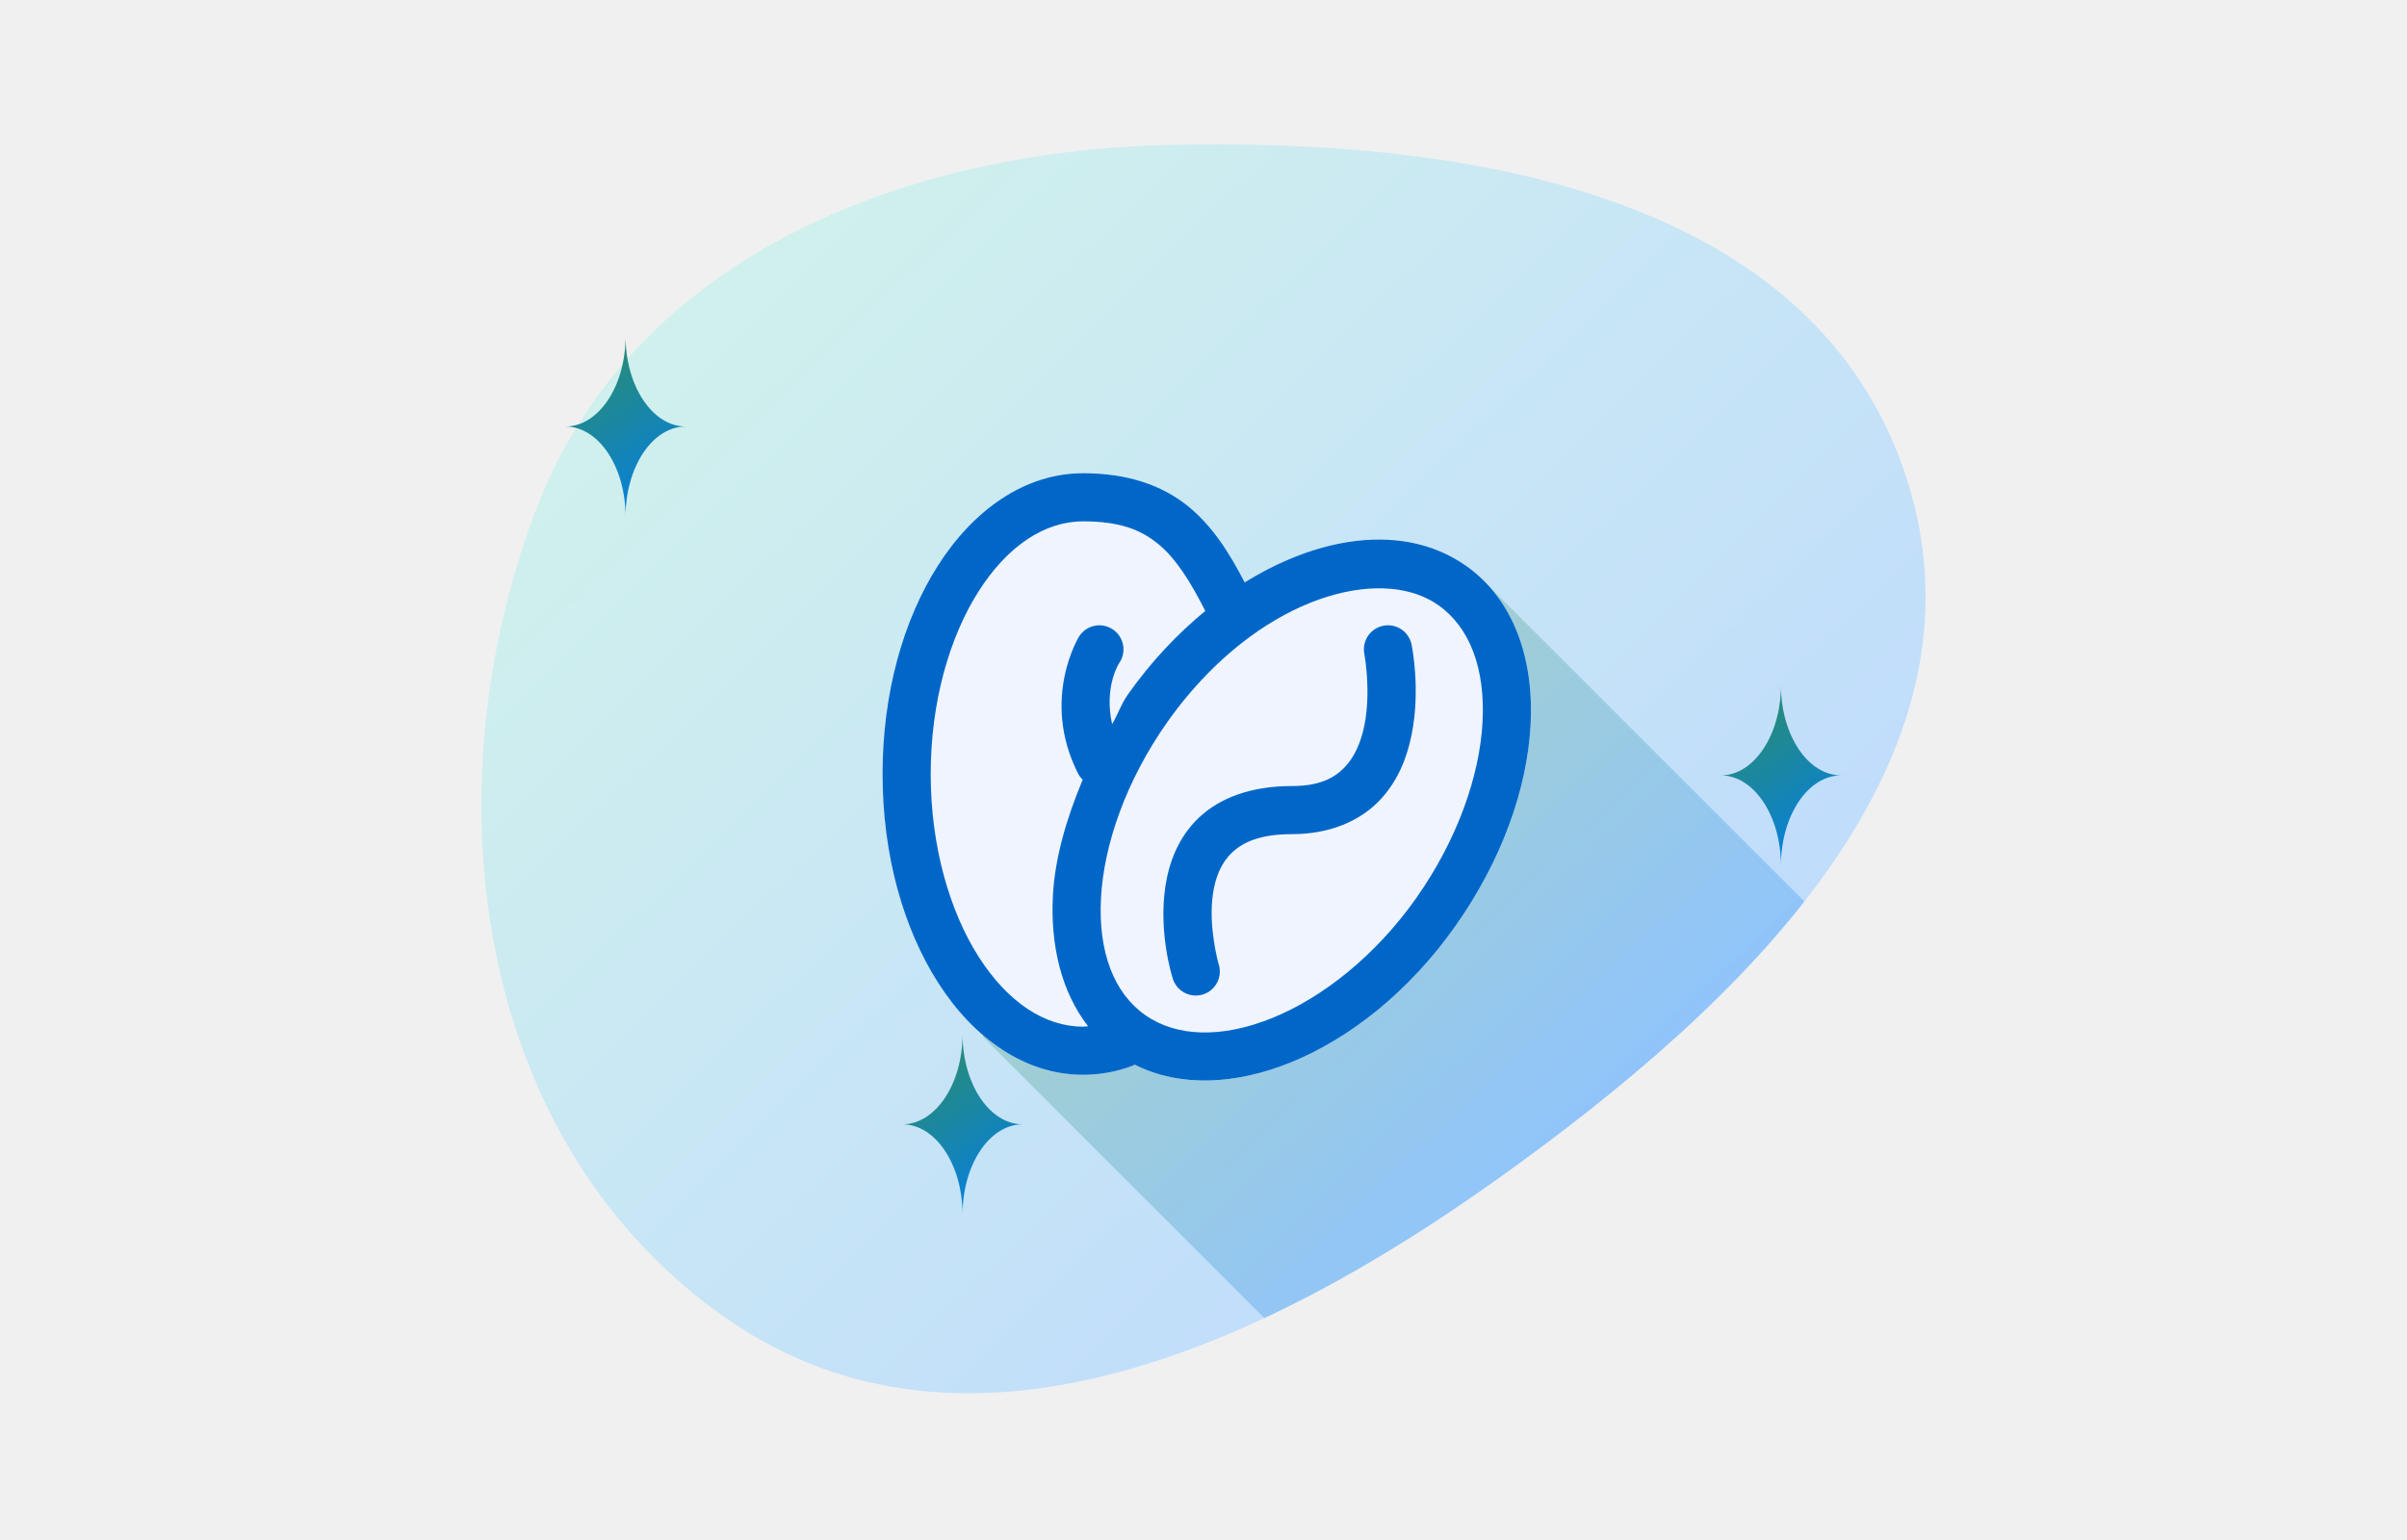
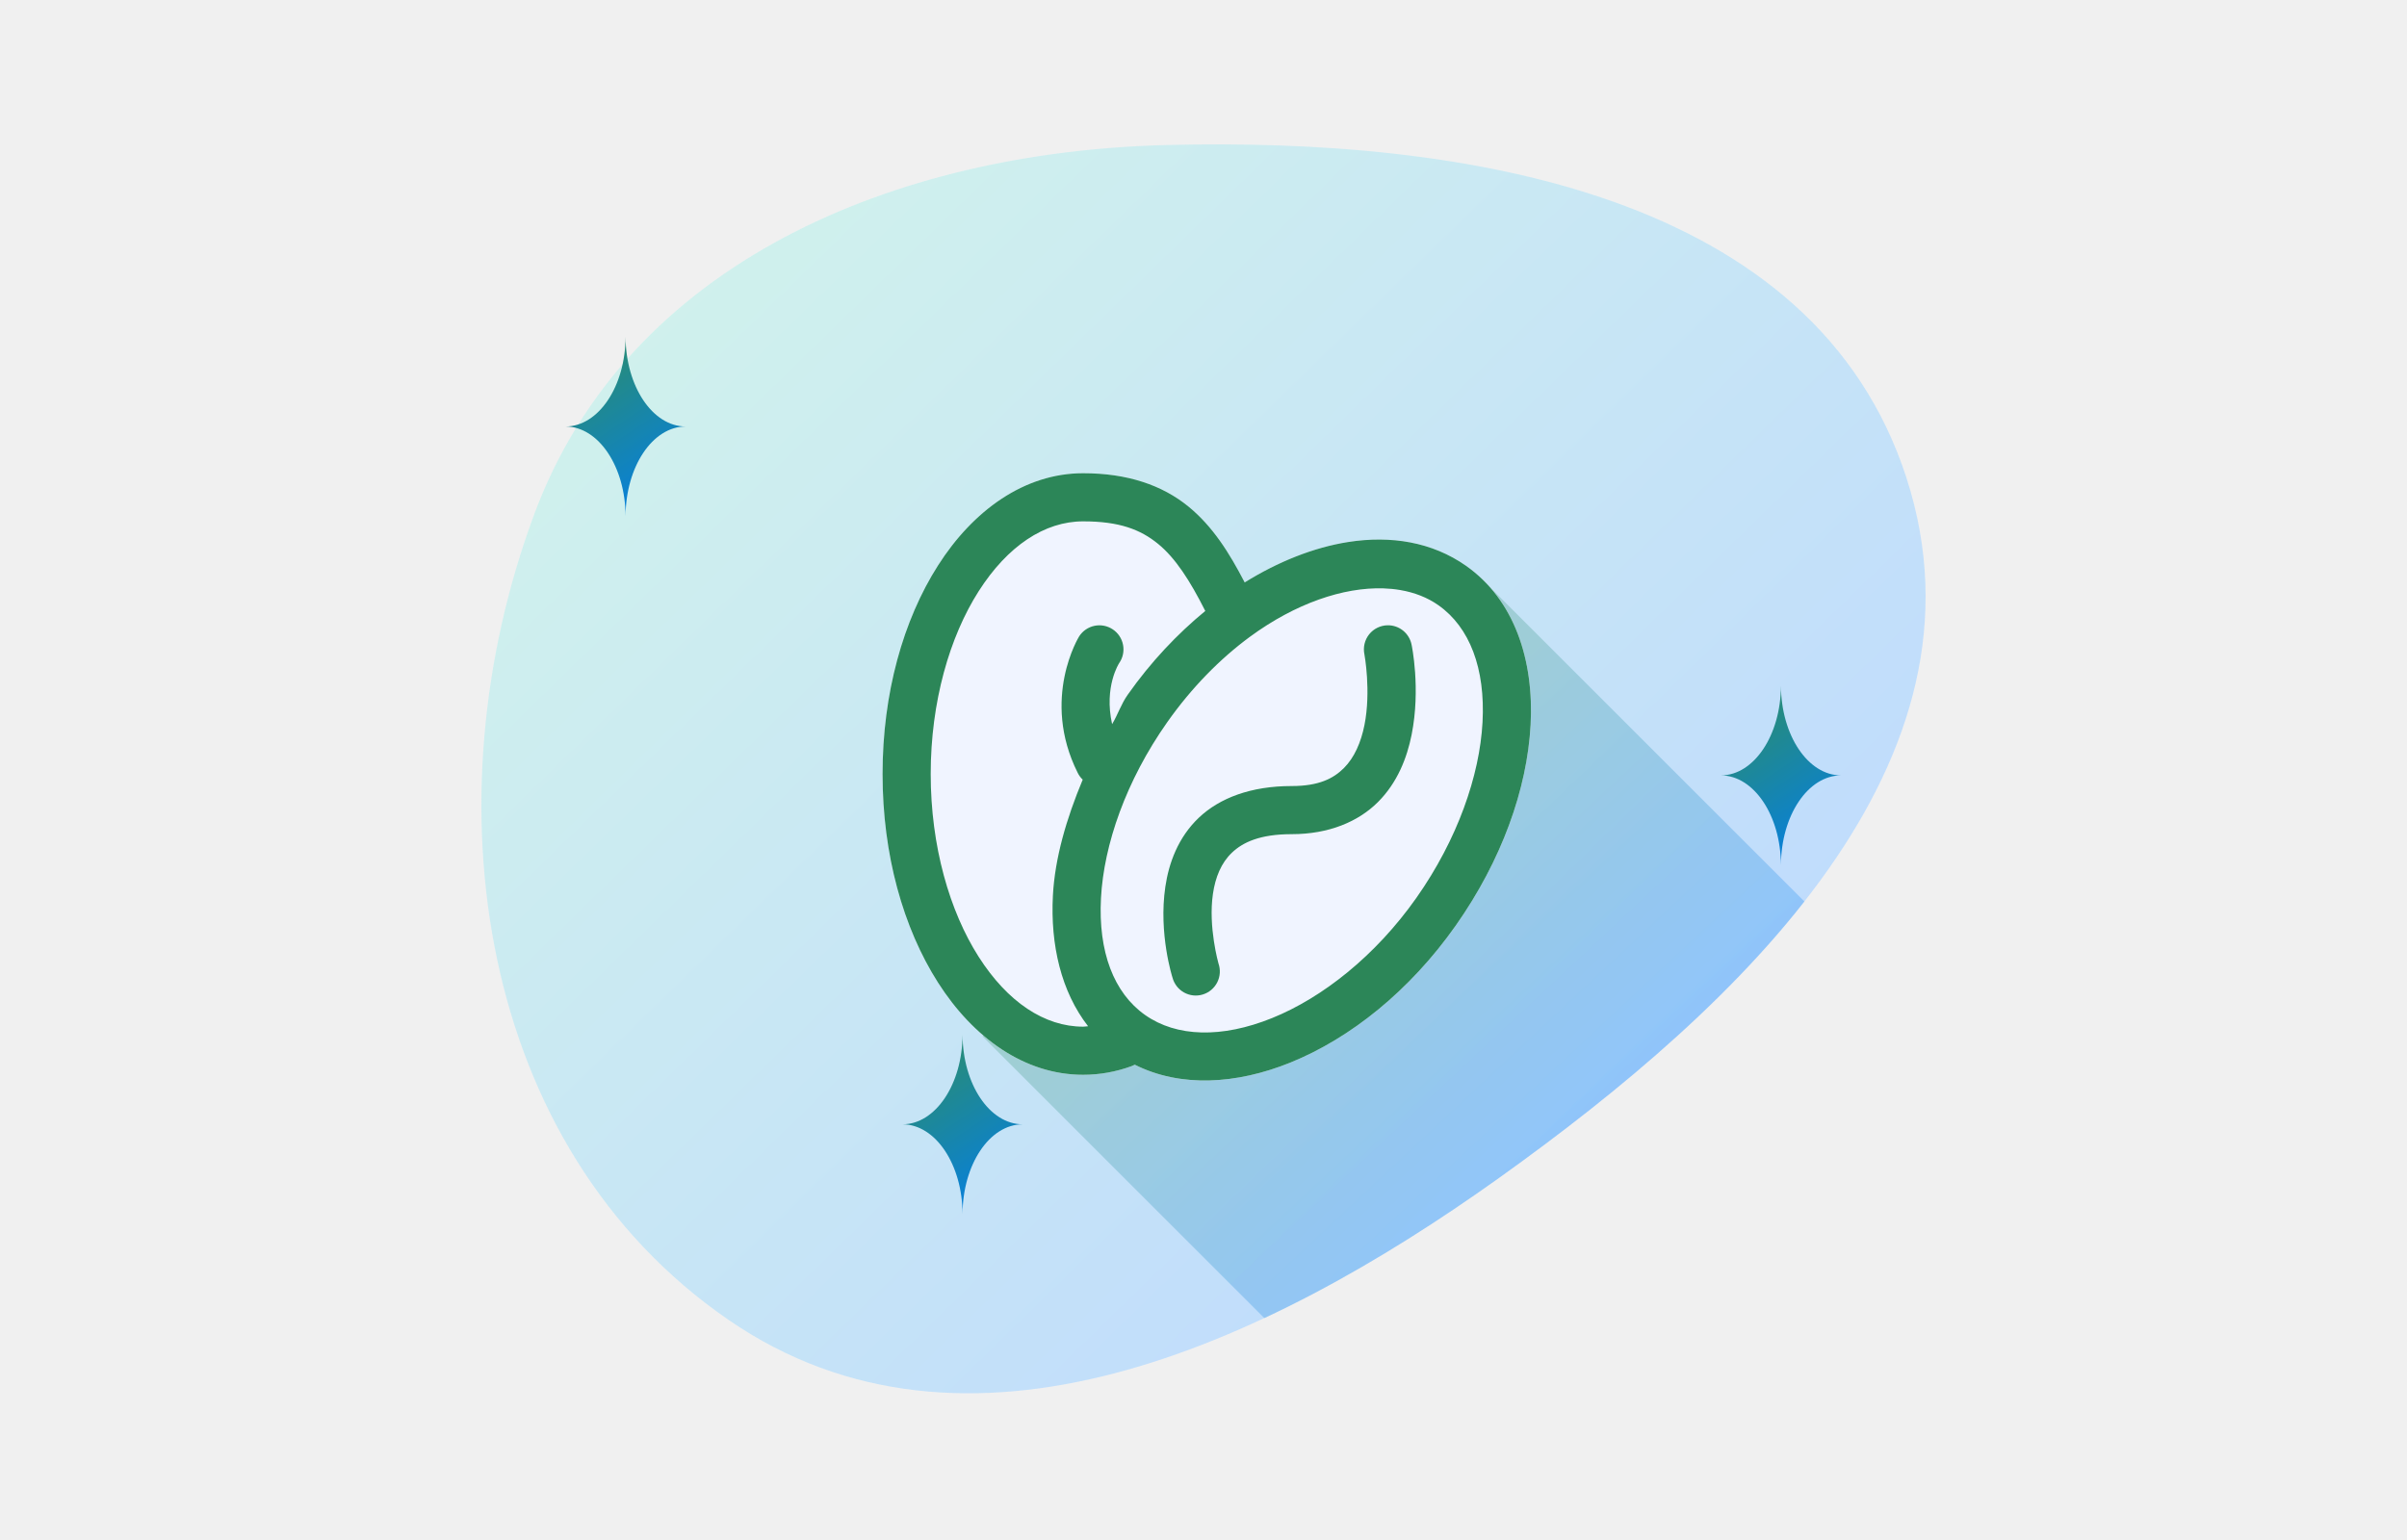
<svg xmlns="http://www.w3.org/2000/svg" width="200" height="128" viewBox="0 0 200 128" fill="none">
  <g clip-path="url(#clip0_717_187)">
    <path fill-rule="evenodd" clip-rule="evenodd" d="M96.821 12.057C121.699 11.407 150.77 16.058 158.417 39.74C166.04 63.347 144.726 83.486 124.544 97.911C105.029 111.859 80.287 123.307 60.532 109.702C39.62 95.302 35.552 66.52 44.398 42.72C52.194 21.741 74.447 12.642 96.821 12.057Z" fill="#F0F4FF" />
    <path fill-rule="evenodd" clip-rule="evenodd" d="M96.821 12.057C121.699 11.407 150.77 16.058 158.417 39.74C166.04 63.347 144.726 83.486 124.544 97.911C105.029 111.859 80.287 123.307 60.532 109.702C39.62 95.302 35.552 66.52 44.398 42.72C52.194 21.741 74.447 12.642 96.821 12.057Z" fill="url(#paint0_linear_717_187)" fill-opacity="0.2" />
    <path d="M56.999 35.449C56.992 35.449 56.986 35.449 56.98 35.449C54.23 35.449 51.998 32.119 51.98 28C51.962 32.109 49.741 35.434 47 35.449C47 35.449 47 35.449 47 35.449C49.741 35.464 51.962 38.789 51.98 42.898C51.998 38.779 54.23 35.449 56.98 35.449C56.986 35.449 56.992 35.449 56.999 35.449C56.999 35.449 56.999 35.449 56.999 35.449Z" fill="url(#paint1_linear_717_187)" />
    <path d="M152.999 64.449C152.992 64.449 152.986 64.449 152.98 64.449C150.23 64.449 147.998 61.119 147.98 57C147.962 61.109 145.741 64.434 143 64.449C143 64.449 143 64.449 143 64.449C145.741 64.464 147.962 67.789 147.98 71.898C147.998 67.779 150.23 64.449 152.98 64.449C152.986 64.449 152.992 64.449 152.999 64.449C152.999 64.449 152.999 64.449 152.999 64.449Z" fill="url(#paint2_linear_717_187)" />
    <path d="M84.999 93.449C84.992 93.449 84.986 93.449 84.98 93.449C82.23 93.449 79.998 90.119 79.98 86C79.962 90.109 77.741 93.434 75 93.449C75 93.449 75 93.449 75 93.449C77.741 93.464 79.962 96.789 79.98 100.898C79.998 96.779 82.23 93.449 84.98 93.449C84.986 93.449 84.992 93.449 84.999 93.449C84.999 93.449 84.999 93.449 84.999 93.449Z" fill="url(#paint3_linear_717_187)" />
    <mask id="mask0_717_187" style="mask-type:alpha" maskUnits="userSpaceOnUse" x="0" y="0" width="200" height="128">
      <path fill-rule="evenodd" clip-rule="evenodd" d="M96.821 12.057C121.699 11.407 150.77 16.058 158.417 39.74C166.04 63.347 144.726 83.486 124.544 97.911C105.029 111.859 80.287 123.307 60.532 109.702C39.62 95.302 35.552 66.52 44.398 42.72C52.194 21.741 74.447 12.642 96.821 12.057Z" fill="#F0F4FF" />
      <path fill-rule="evenodd" clip-rule="evenodd" d="M96.821 12.057C121.699 11.407 150.77 16.058 158.417 39.74C166.04 63.347 144.726 83.486 124.544 97.911C105.029 111.859 80.287 123.307 60.532 109.702C39.62 95.302 35.552 66.52 44.398 42.72C52.194 21.741 74.447 12.642 96.821 12.057Z" fill="url(#paint4_linear_717_187)" fill-opacity="0.2" />
    </mask>
    <g mask="url(#mask0_717_187)">
      <path opacity="0.25" d="M152.2 77.2L123.5 48.5L81.641 86.141L107.5 112L152.2 77.2Z" fill="url(#paint5_linear_717_187)" />
    </g>
    <path d="M77.943 46.995C80.845 42.444 85.102 39.333 90 39.333C93.665 39.333 96.563 40.315 98.758 42.109C100.762 43.749 102.14 45.937 103.422 48.409C106.199 46.687 109.148 45.503 112.018 45.052C115.568 44.495 118.994 45.044 121.818 47.031C125.831 49.856 127.466 54.865 127.18 60.237C126.893 65.609 124.76 71.53 120.961 76.927C117.151 82.338 112.219 86.298 107.193 88.328C102.747 90.124 98.087 90.407 94.292 88.495C94.204 88.542 94.112 88.583 94.018 88.617C92.739 89.084 91.385 89.333 90 89.333C85.102 89.333 80.845 86.223 77.943 81.672C75.04 77.121 73.333 71.029 73.333 64.333C73.333 57.637 75.04 51.546 77.943 46.995Z" fill="#F0F4FF" />
-     <path d="M90 39.333C85.102 39.333 80.845 42.444 77.943 46.995C75.04 51.546 73.333 57.637 73.333 64.333C73.333 71.029 75.04 77.121 77.943 81.672C80.845 86.223 85.102 89.333 90 89.333C91.385 89.333 92.739 89.084 94.018 88.617C94.112 88.583 94.204 88.542 94.292 88.495C98.087 90.407 102.747 90.124 107.193 88.328C112.219 86.298 117.151 82.338 120.961 76.927C124.76 71.53 126.893 65.609 127.18 60.237C127.466 54.865 125.831 49.856 121.818 47.031C118.994 45.044 115.568 44.495 112.018 45.052C109.148 45.503 106.199 46.687 103.422 48.409C102.14 45.937 100.762 43.749 98.758 42.109C96.563 40.315 93.665 39.333 90 39.333ZM90 43.333C93.002 43.333 94.759 44.006 96.227 45.206C97.671 46.387 98.873 48.254 100.148 50.781C97.818 52.697 95.622 55.017 93.706 57.74C93.148 58.531 92.891 59.379 92.406 60.19C91.709 57.058 92.997 55.109 92.997 55.109C93.148 54.891 93.254 54.645 93.308 54.385C93.363 54.126 93.365 53.858 93.315 53.597C93.265 53.337 93.164 53.089 93.017 52.867C92.87 52.646 92.681 52.457 92.46 52.31C92.239 52.163 91.992 52.061 91.731 52.01C91.471 51.96 91.203 51.962 90.943 52.016C90.683 52.07 90.437 52.175 90.218 52.325C89.999 52.475 89.813 52.668 89.669 52.891C89.669 52.891 86.46 58.058 89.544 64.227C89.648 64.442 89.79 64.637 89.963 64.802C88.602 68.063 87.652 71.328 87.487 74.43C87.268 78.537 88.177 82.428 90.409 85.297C90.272 85.304 90.138 85.333 90 85.333C86.797 85.333 83.721 83.294 81.315 79.521C78.909 75.748 77.333 70.34 77.333 64.333C77.333 58.327 78.909 52.919 81.315 49.146C83.721 45.373 86.797 43.333 90 43.333ZM114.958 48.904C115.434 48.919 115.898 48.965 116.344 49.042C117.533 49.245 118.608 49.663 119.516 50.302C122.126 52.14 123.423 55.565 123.185 60.023C122.947 64.481 121.096 69.786 117.69 74.625C114.293 79.45 109.875 82.931 105.695 84.62C101.516 86.308 97.762 86.202 95.151 84.365C92.54 82.527 91.244 79.101 91.482 74.643C91.72 70.185 93.57 64.881 96.977 60.042C99.016 57.145 101.388 54.745 103.851 52.932C107.624 50.158 111.626 48.793 114.958 48.904ZM115.302 51.971C115.006 51.975 114.714 52.045 114.448 52.175C114.182 52.305 113.948 52.493 113.763 52.725C113.579 52.957 113.448 53.227 113.38 53.515C113.312 53.804 113.31 54.104 113.372 54.393C113.372 54.393 113.938 57.443 113.372 60.273C113.089 61.689 112.542 62.963 111.669 63.836C110.796 64.709 109.583 65.333 107.333 65.333C103.947 65.333 101.343 66.322 99.612 67.966C97.881 69.611 97.117 71.749 96.828 73.708C96.251 77.626 97.422 81.25 97.422 81.25C97.49 81.511 97.61 81.755 97.775 81.969C97.939 82.182 98.146 82.36 98.381 82.492C98.617 82.623 98.876 82.706 99.144 82.735C99.412 82.763 99.683 82.738 99.941 82.659C100.199 82.58 100.438 82.45 100.645 82.277C100.851 82.103 101.02 81.89 101.142 81.649C101.264 81.408 101.336 81.146 101.353 80.877C101.371 80.608 101.334 80.338 101.245 80.083C101.245 80.083 100.379 77.04 100.784 74.292C100.986 72.917 101.466 71.723 102.367 70.867C103.268 70.012 104.683 69.333 107.333 69.333C110.417 69.333 112.87 68.291 114.497 66.664C116.124 65.037 116.911 62.978 117.294 61.06C118.061 57.224 117.294 53.607 117.294 53.607C117.208 53.143 116.961 52.725 116.597 52.425C116.232 52.126 115.774 51.965 115.302 51.971Z" fill="#0067C8" />
+     <path d="M90 39.333C85.102 39.333 80.845 42.444 77.943 46.995C75.04 51.546 73.333 57.637 73.333 64.333C73.333 71.029 75.04 77.121 77.943 81.672C80.845 86.223 85.102 89.333 90 89.333C91.385 89.333 92.739 89.084 94.018 88.617C94.112 88.583 94.204 88.542 94.292 88.495C98.087 90.407 102.747 90.124 107.193 88.328C112.219 86.298 117.151 82.338 120.961 76.927C124.76 71.53 126.893 65.609 127.18 60.237C127.466 54.865 125.831 49.856 121.818 47.031C118.994 45.044 115.568 44.495 112.018 45.052C109.148 45.503 106.199 46.687 103.422 48.409C102.14 45.937 100.762 43.749 98.758 42.109C96.563 40.315 93.665 39.333 90 39.333ZM90 43.333C93.002 43.333 94.759 44.006 96.227 45.206C97.671 46.387 98.873 48.254 100.148 50.781C97.818 52.697 95.622 55.017 93.706 57.74C93.148 58.531 92.891 59.379 92.406 60.19C91.709 57.058 92.997 55.109 92.997 55.109C93.148 54.891 93.254 54.645 93.308 54.385C93.363 54.126 93.365 53.858 93.315 53.597C93.265 53.337 93.164 53.089 93.017 52.867C92.87 52.646 92.681 52.457 92.46 52.31C92.239 52.163 91.992 52.061 91.731 52.01C91.471 51.96 91.203 51.962 90.943 52.016C90.683 52.07 90.437 52.175 90.218 52.325C89.999 52.475 89.813 52.668 89.669 52.891C89.669 52.891 86.46 58.058 89.544 64.227C89.648 64.442 89.79 64.637 89.963 64.802C88.602 68.063 87.652 71.328 87.487 74.43C87.268 78.537 88.177 82.428 90.409 85.297C90.272 85.304 90.138 85.333 90 85.333C86.797 85.333 83.721 83.294 81.315 79.521C78.909 75.748 77.333 70.34 77.333 64.333C77.333 58.327 78.909 52.919 81.315 49.146C83.721 45.373 86.797 43.333 90 43.333ZM114.958 48.904C115.434 48.919 115.898 48.965 116.344 49.042C117.533 49.245 118.608 49.663 119.516 50.302C122.126 52.14 123.423 55.565 123.185 60.023C122.947 64.481 121.096 69.786 117.69 74.625C114.293 79.45 109.875 82.931 105.695 84.62C101.516 86.308 97.762 86.202 95.151 84.365C92.54 82.527 91.244 79.101 91.482 74.643C91.72 70.185 93.57 64.881 96.977 60.042C99.016 57.145 101.388 54.745 103.851 52.932C107.624 50.158 111.626 48.793 114.958 48.904ZM115.302 51.971C115.006 51.975 114.714 52.045 114.448 52.175C114.182 52.305 113.948 52.493 113.763 52.725C113.579 52.957 113.448 53.227 113.38 53.515C113.312 53.804 113.31 54.104 113.372 54.393C113.372 54.393 113.938 57.443 113.372 60.273C113.089 61.689 112.542 62.963 111.669 63.836C110.796 64.709 109.583 65.333 107.333 65.333C103.947 65.333 101.343 66.322 99.612 67.966C97.881 69.611 97.117 71.749 96.828 73.708C96.251 77.626 97.422 81.25 97.422 81.25C97.49 81.511 97.61 81.755 97.775 81.969C97.939 82.182 98.146 82.36 98.381 82.492C98.617 82.623 98.876 82.706 99.144 82.735C99.412 82.763 99.683 82.738 99.941 82.659C100.199 82.58 100.438 82.45 100.645 82.277C100.851 82.103 101.02 81.89 101.142 81.649C101.264 81.408 101.336 81.146 101.353 80.877C101.371 80.608 101.334 80.338 101.245 80.083C101.245 80.083 100.379 77.04 100.784 74.292C100.986 72.917 101.466 71.723 102.367 70.867C103.268 70.012 104.683 69.333 107.333 69.333C110.417 69.333 112.87 68.291 114.497 66.664C116.124 65.037 116.911 62.978 117.294 61.06C118.061 57.224 117.294 53.607 117.294 53.607C117.208 53.143 116.961 52.725 116.597 52.425C116.232 52.126 115.774 51.965 115.302 51.971Z" fill="#2C8658" />
  </g>
  <defs>
    <linearGradient id="paint0_linear_717_187" x1="125.5" y1="101.5" x2="49.5" y2="23.5" gradientUnits="userSpaceOnUse">
      <stop stop-color="#007DF2" />
      <stop offset="1" stop-color="#53EA9F" />
    </linearGradient>
    <linearGradient id="paint1_linear_717_187" x1="47" y1="28" x2="57" y2="43" gradientUnits="userSpaceOnUse">
      <stop stop-color="#308F5F" />
      <stop offset="1" stop-color="#007DF2" />
    </linearGradient>
    <linearGradient id="paint2_linear_717_187" x1="143" y1="57" x2="153" y2="72" gradientUnits="userSpaceOnUse">
      <stop stop-color="#308F5F" />
      <stop offset="1" stop-color="#007DF2" />
    </linearGradient>
    <linearGradient id="paint3_linear_717_187" x1="75" y1="86" x2="85" y2="101" gradientUnits="userSpaceOnUse">
      <stop stop-color="#308F5F" />
      <stop offset="1" stop-color="#007DF2" />
    </linearGradient>
    <linearGradient id="paint4_linear_717_187" x1="125.5" y1="101.5" x2="49.5" y2="23.5" gradientUnits="userSpaceOnUse">
      <stop stop-color="#007DF2" />
      <stop offset="1" stop-color="#53EA9F" />
    </linearGradient>
    <linearGradient id="paint5_linear_717_187" x1="94.831" y1="73.5" x2="121.533" y2="102.073" gradientUnits="userSpaceOnUse">
      <stop stop-color="#308F5F" />
      <stop offset="1" stop-color="#007DF2" />
    </linearGradient>
    <clipPath id="clip0_717_187">
      <rect width="200" height="128" fill="white" />
    </clipPath>
  </defs>
</svg>
